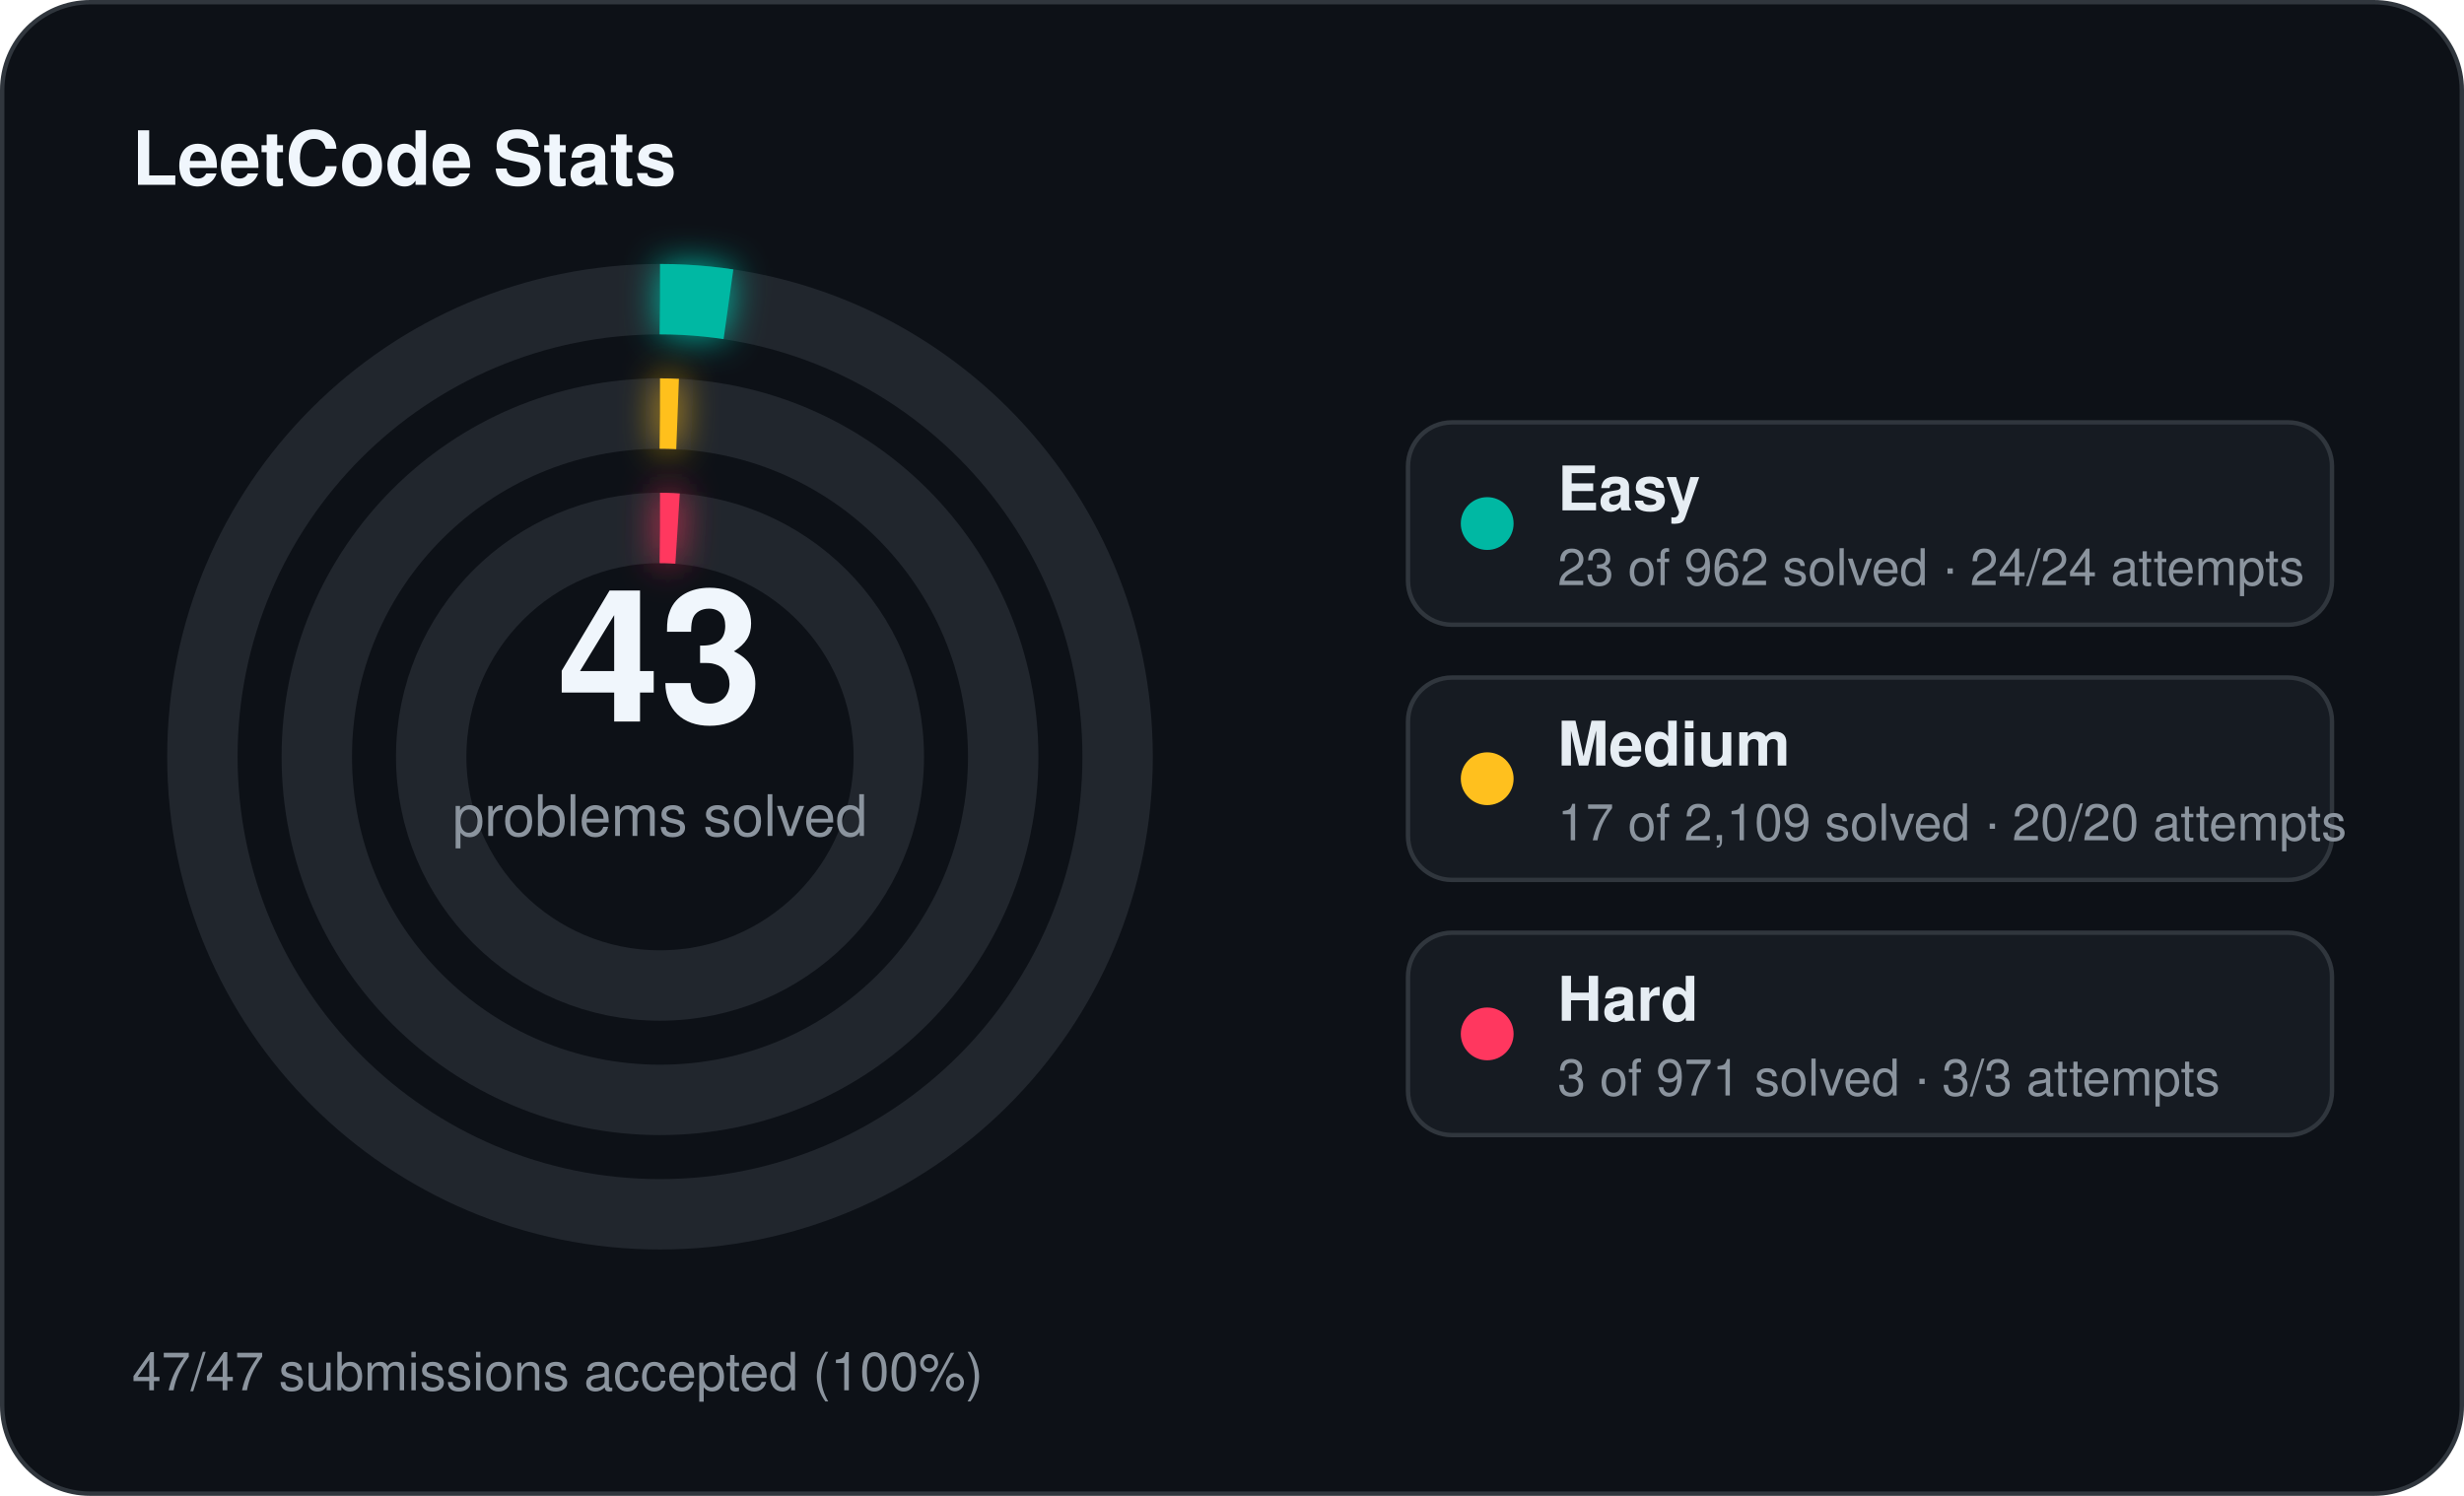
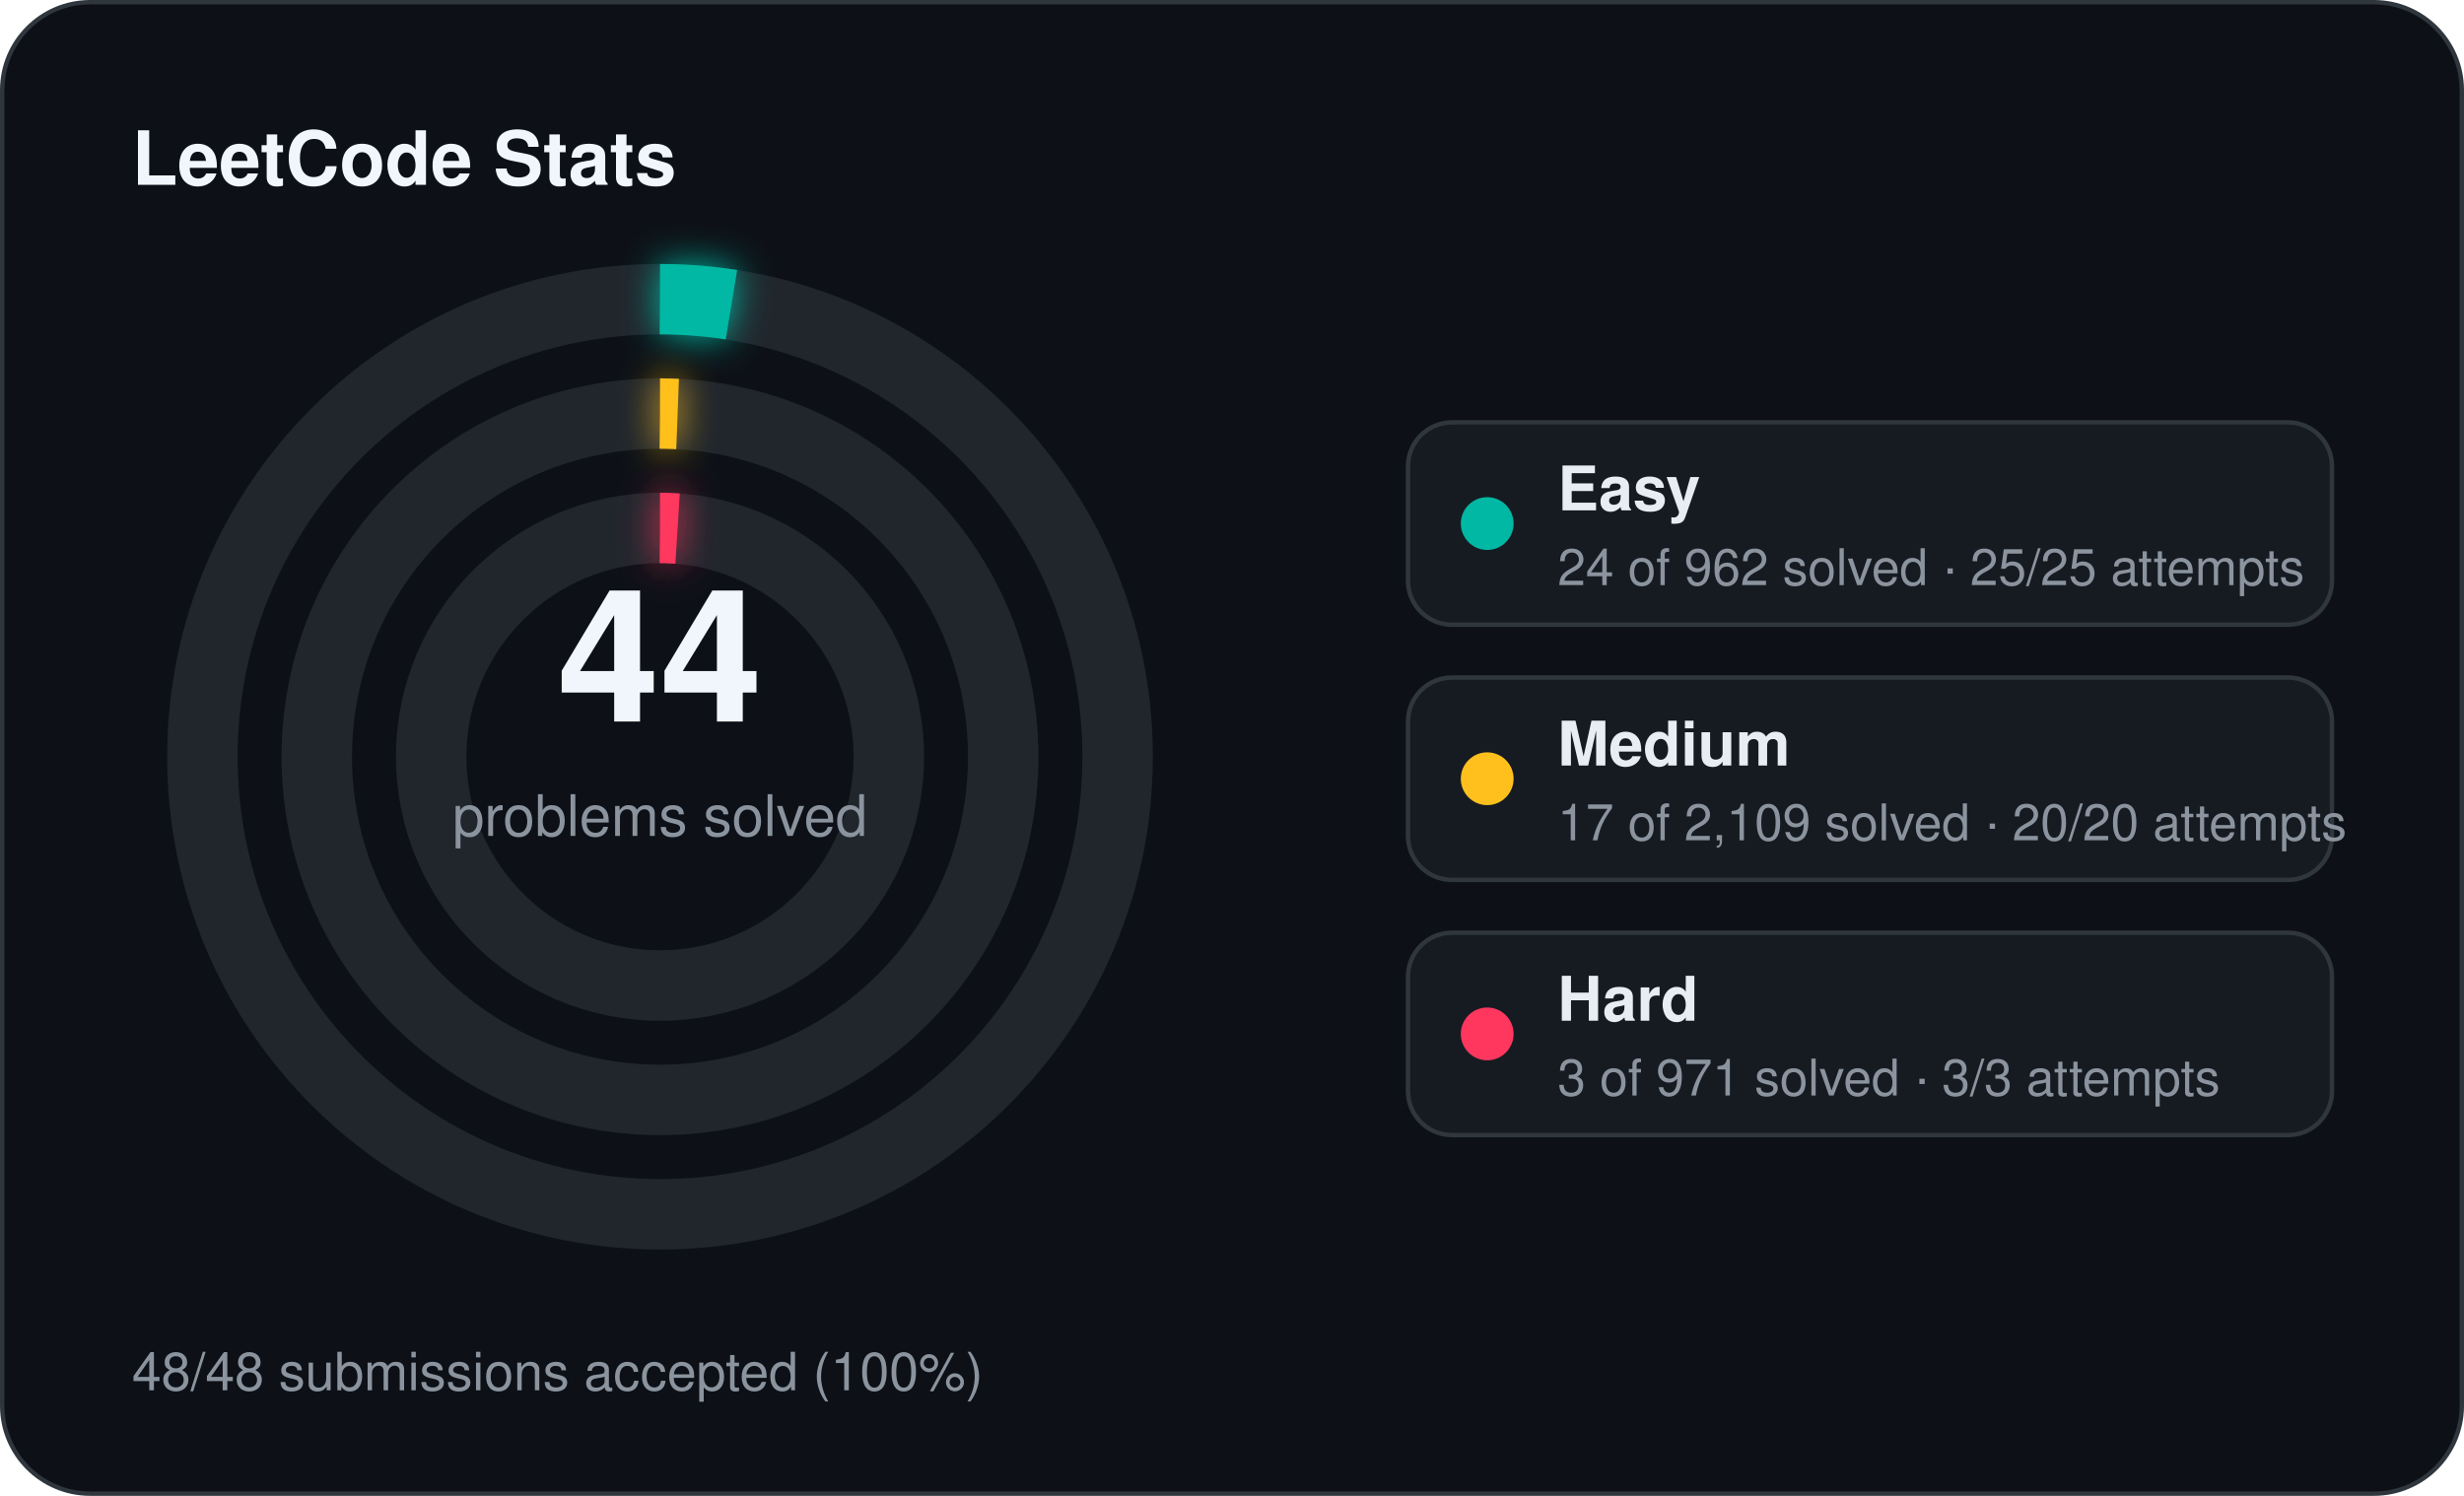
<svg xmlns="http://www.w3.org/2000/svg" width="560" height="340" viewBox="0 0 560 340">
  <defs>
    <filter id="stats-glow" x="-60%" y="-60%" width="220%" height="220%">
      <feGaussianBlur stdDeviation="4" result="blur" />
      <feMerge>
        <feMergeNode in="blur" />
        <feMergeNode in="SourceGraphic" />
      </feMerge>
    </filter>
  </defs>
  <rect x="0.5" y="0.5" width="559" height="339" rx="20" fill="#0d1117" stroke="#30363d" stroke-width="1" />
  <text x="30" y="42" fill="#f0f6fc" font-family="Segoe UI, Helvetica, Arial, sans-serif" font-size="17" font-weight="700">LeetCode Stats</text>
  <circle cx="150" cy="172" r="104" fill="none" stroke="#21262d" stroke-width="16" />
-   <circle cx="150" cy="172" r="104" fill="none" stroke="#00b8a3" stroke-width="16" stroke-linecap="butt" stroke-dasharray="15.62 653.45" transform="rotate(-90 150 172)" filter="url(#stats-glow)" />
+   <circle cx="150" cy="172" r="104" fill="none" stroke="#00b8a3" stroke-width="16" stroke-linecap="butt" stroke-dasharray="16.30 653.45" transform="rotate(-90 150 172)" filter="url(#stats-glow)" />
  <circle cx="150" cy="172" r="78" fill="none" stroke="#21262d" stroke-width="16" />
  <circle cx="150" cy="172" r="78" fill="none" stroke="#ffc01e" stroke-width="16" stroke-linecap="butt" stroke-dasharray="4.00 490.09" transform="rotate(-90 150 172)" filter="url(#stats-glow)" />
  <circle cx="150" cy="172" r="52" fill="none" stroke="#21262d" stroke-width="16" />
  <circle cx="150" cy="172" r="52" fill="none" stroke="#ff375f" stroke-width="16" stroke-linecap="butt" stroke-dasharray="4.00 326.73" transform="rotate(-90 150 172)" filter="url(#stats-glow)" />
-   <text x="150" y="164" text-anchor="middle" fill="#f0f6fc" font-family="Segoe UI, Helvetica, Arial, sans-serif" font-size="42" font-weight="700">43</text>
+   <text x="150" y="164" text-anchor="middle" fill="#f0f6fc" font-family="Segoe UI, Helvetica, Arial, sans-serif" font-size="42" font-weight="700">44</text>
  <text x="150" y="190" text-anchor="middle" fill="#8b949e" font-family="Segoe UI, Helvetica, Arial, sans-serif" font-size="13">problems solved</text>
  <rect x="320" y="96" width="210" height="46" rx="10" fill="#161b22" stroke="#30363d" stroke-width="1" />
  <circle cx="338" cy="119" r="6" fill="#00b8a3" />
  <text x="354" y="116" fill="#e6edf3" font-family="Segoe UI, Helvetica, Arial, sans-serif" font-size="14" font-weight="600">Easy</text>
-   <text x="354" y="133" fill="#8b949e" font-family="Segoe UI, Helvetica, Arial, sans-serif" font-size="11.5">23 of 962 solved · 24/24 attempts</text>
+   <text x="354" y="133" fill="#8b949e" font-family="Segoe UI, Helvetica, Arial, sans-serif" font-size="11.5">24 of 962 solved · 25/25 attempts</text>
  <rect x="320" y="154" width="210" height="46" rx="10" fill="#161b22" stroke="#30363d" stroke-width="1" />
  <circle cx="338" cy="177" r="6" fill="#ffc01e" />
  <text x="354" y="174" fill="#e6edf3" font-family="Segoe UI, Helvetica, Arial, sans-serif" font-size="14" font-weight="600">Medium</text>
  <text x="354" y="191" fill="#8b949e" font-family="Segoe UI, Helvetica, Arial, sans-serif" font-size="11.5">17 of 2,109 solved · 20/20 attempts</text>
  <rect x="320" y="212" width="210" height="46" rx="10" fill="#161b22" stroke="#30363d" stroke-width="1" />
  <circle cx="338" cy="235" r="6" fill="#ff375f" />
  <text x="354" y="232" fill="#e6edf3" font-family="Segoe UI, Helvetica, Arial, sans-serif" font-size="14" font-weight="600">Hard</text>
  <text x="354" y="249" fill="#8b949e" font-family="Segoe UI, Helvetica, Arial, sans-serif" font-size="11.5">3 of 971 solved · 3/3 attempts</text>
-   <text x="30" y="316" fill="#8b949e" font-family="Segoe UI, Helvetica, Arial, sans-serif" font-size="12">47/47 submissions accepted (100%)</text>
+   <text x="30" y="316" fill="#8b949e" font-family="Segoe UI, Helvetica, Arial, sans-serif" font-size="12">48/48 submissions accepted (100%)</text>
</svg>
